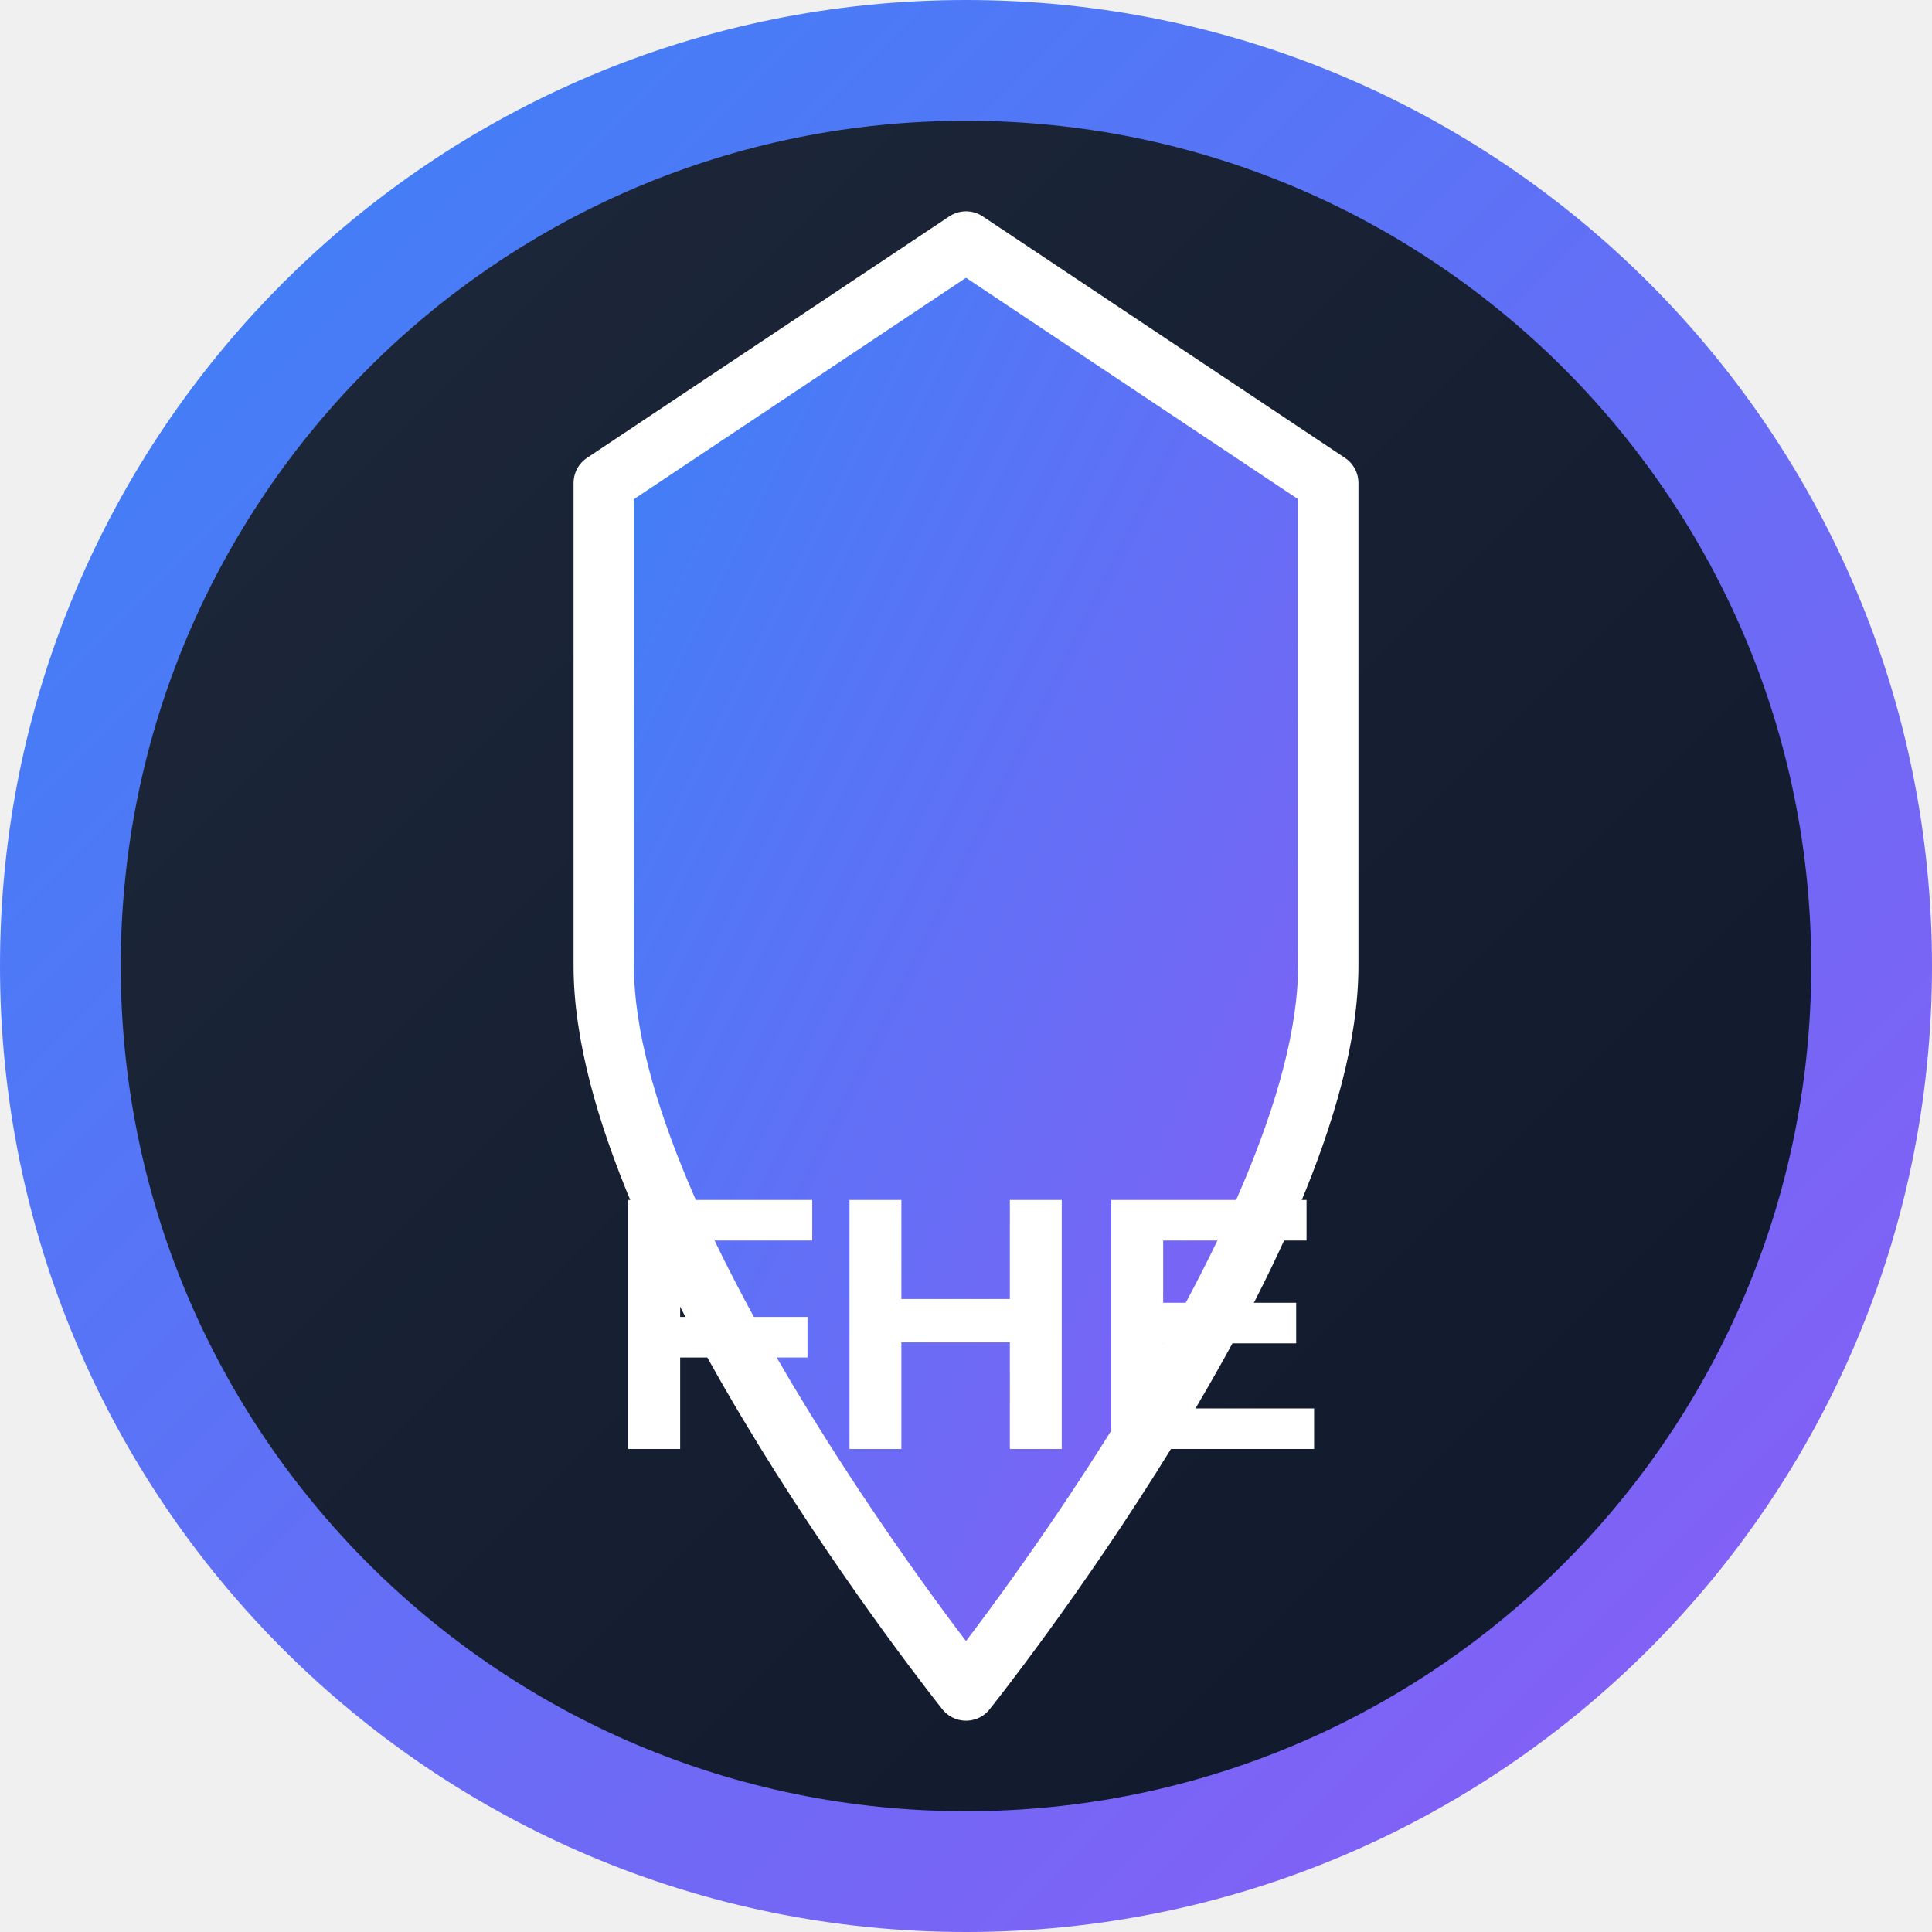
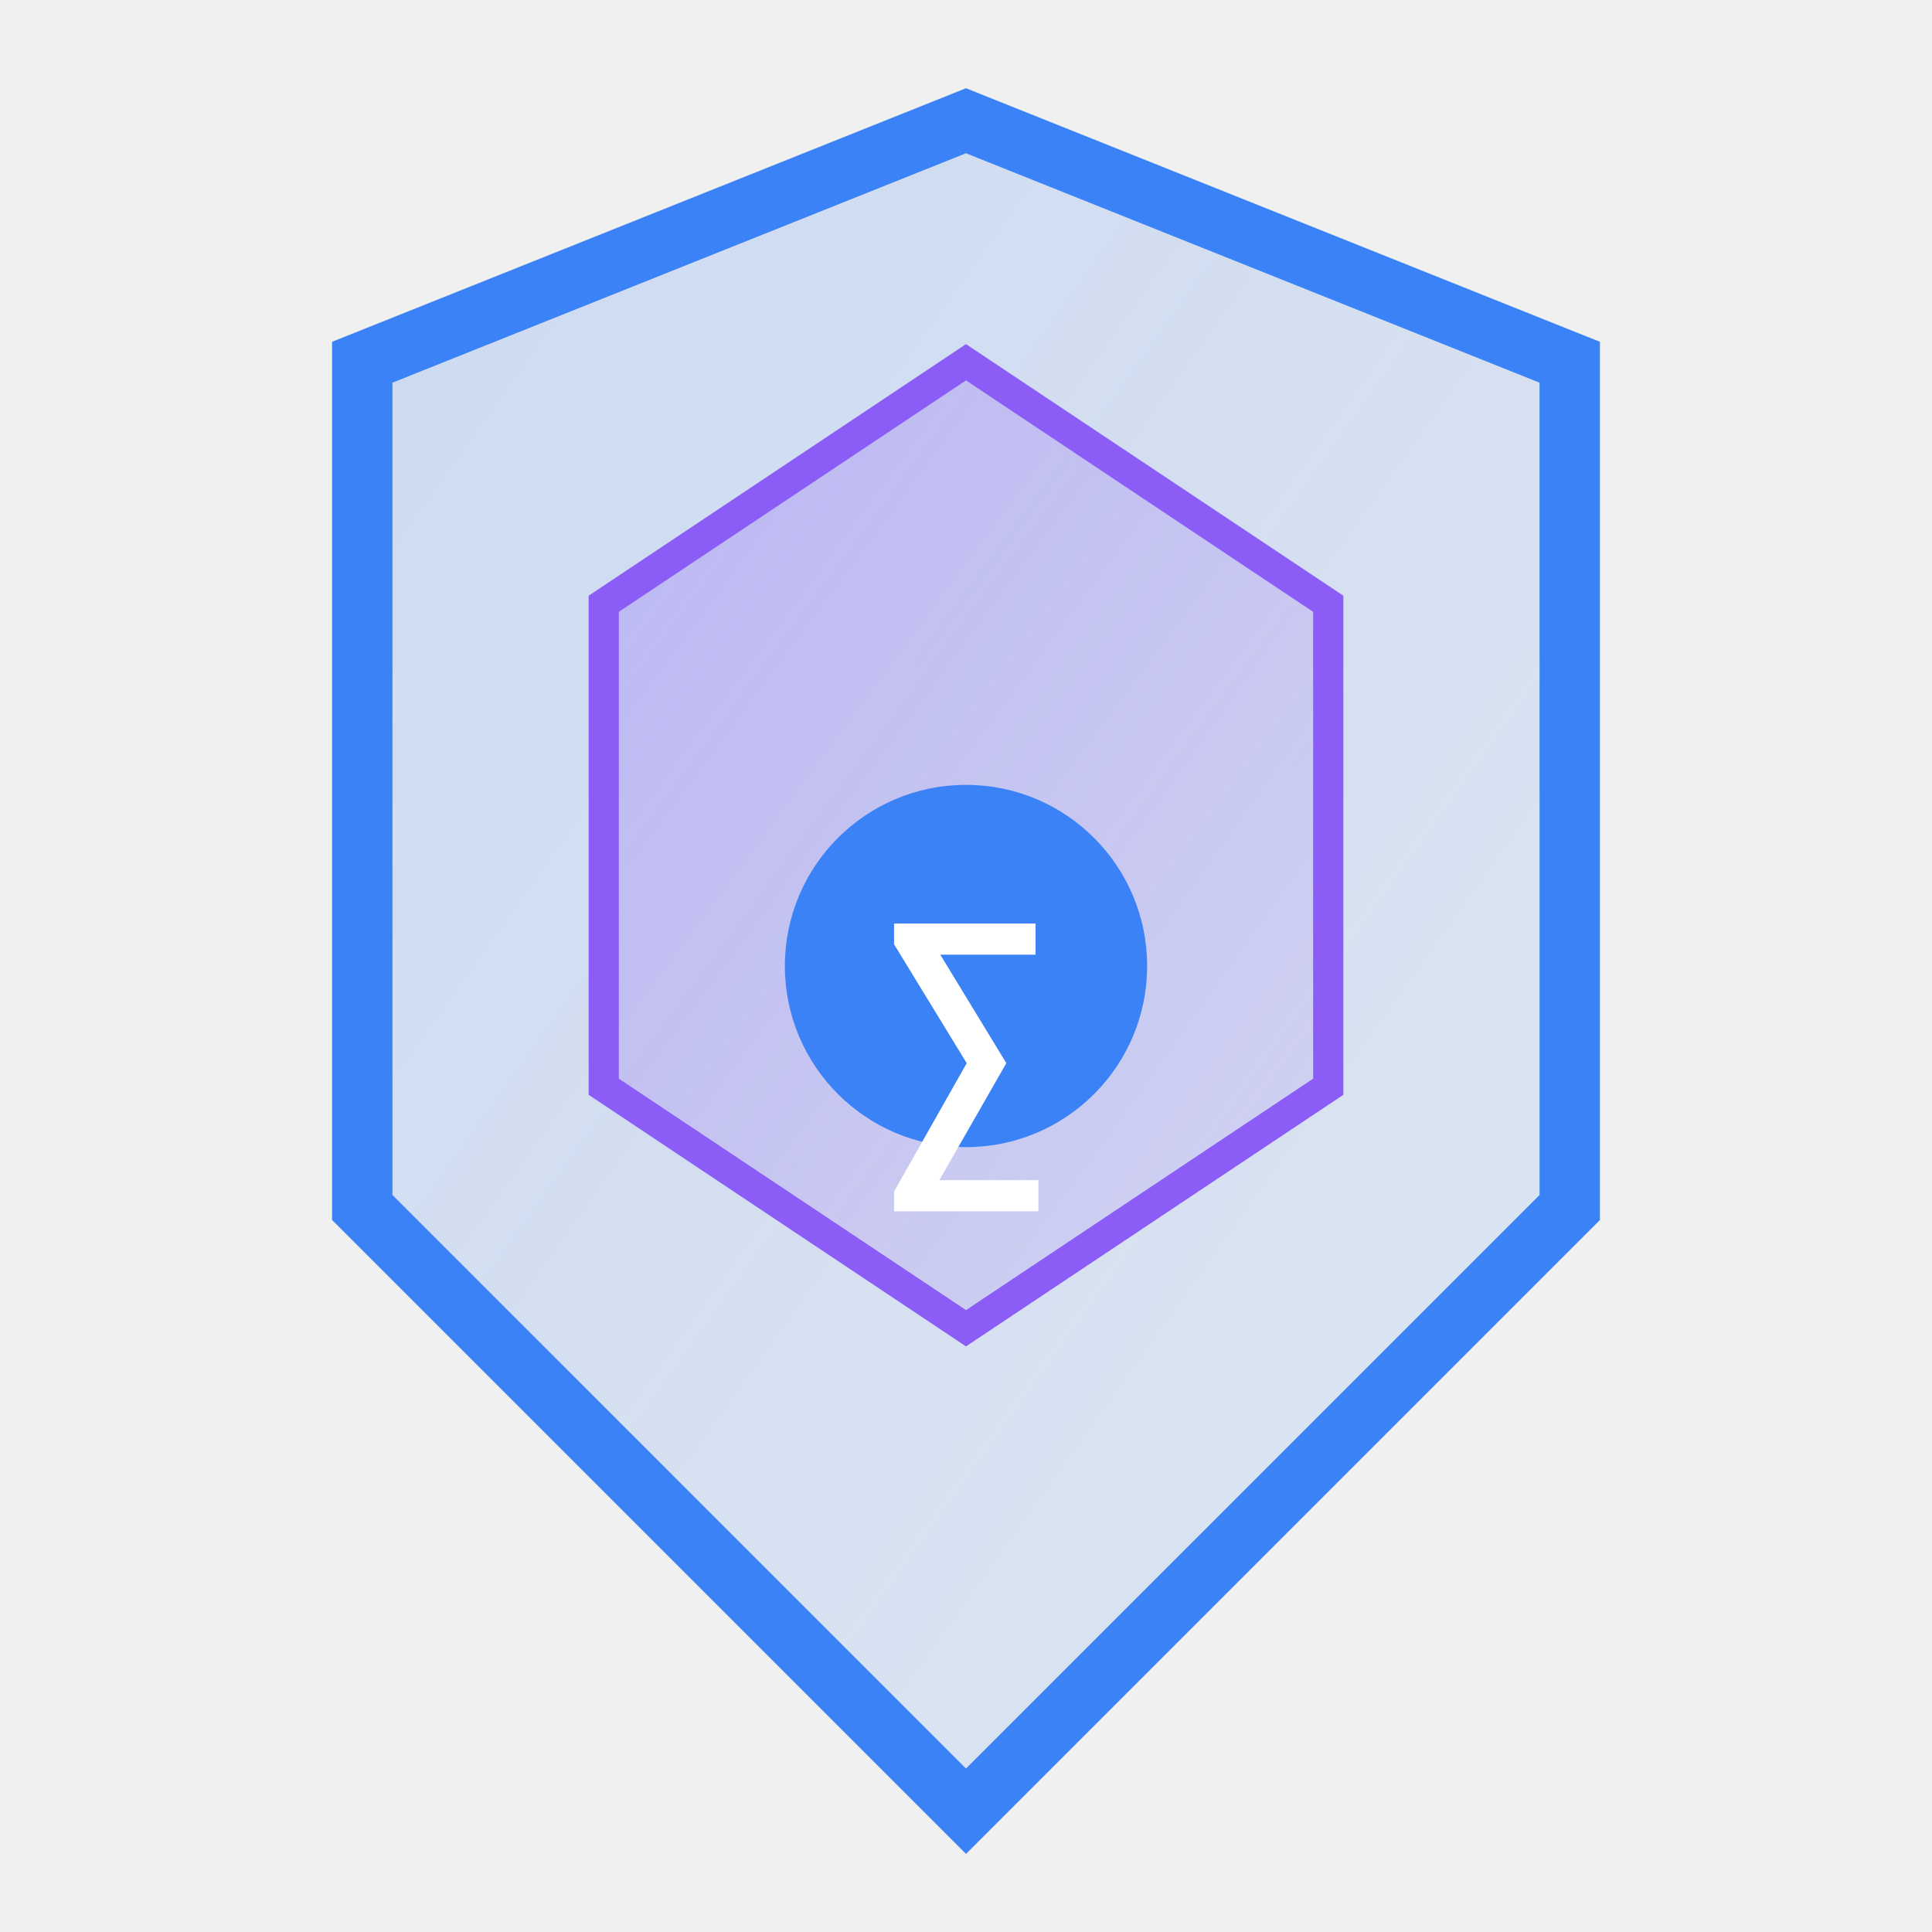
<svg xmlns="http://www.w3.org/2000/svg" width="32" height="32" viewBox="0 0 32 32" fill="none">
+   <path d="M16 2L26 6V20L16 30L6 20V6L16 2Z" fill="url(#gradient1)" stroke="#3b82f6" stroke-width="1" />
+   <path d="M16 6L22 10V18L16 22L10 18V10L16 6Z" fill="url(#gradient2)" stroke="#8b5cf6" stroke-width="0.5" />
+   <circle cx="16" cy="16" r="3" fill="#3b82f6" />
+   <text x="16" y="19" text-anchor="middle" font-size="5" fill="white" font-family="monospace" font-weight="bold">
+     ∑
+   </text>
  <defs>
-     <linearGradient id="shieldGradient" x1="0%" y1="0%" x2="100%" y2="100%">
-       <stop offset="0%" style="stop-color:#3b82f6;stop-opacity:1" />
-       <stop offset="100%" style="stop-color:#8b5cf6;stop-opacity:1" />
+     <linearGradient id="gradient1" x1="0%" y1="0%" x2="100%" y2="100%">
+       <stop offset="0%" stop-color="#3b82f6" stop-opacity="0.2" />
+       <stop offset="100%" stop-color="#3b82f6" stop-opacity="0.1" />
    </linearGradient>
-     <linearGradient id="backgroundGradient" x1="0%" y1="0%" x2="100%" y2="100%">
-       <stop offset="0%" style="stop-color:#1e293b;stop-opacity:1" />
-       <stop offset="100%" style="stop-color:#0f172a;stop-opacity:1" />
+     <linearGradient id="gradient2" x1="0%" y1="0%" x2="100%" y2="100%">
+       <stop offset="0%" stop-color="#8b5cf6" stop-opacity="0.3" />
+       <stop offset="100%" stop-color="#8b5cf6" stop-opacity="0.1" />
    </linearGradient>
  </defs>
-   <circle cx="16" cy="16" r="15" fill="url(#backgroundGradient)" stroke="url(#shieldGradient)" stroke-width="2" />
-   <path d="M16 4L22 8V16C22 20.5 16 28 16 28S10 20.5 10 16V8L16 4Z" fill="url(#shieldGradient)" stroke="white" stroke-width="1" stroke-linejoin="round" />
-   <text x="16" y="24" font-family="Arial, sans-serif" font-size="6" font-weight="bold" text-anchor="middle" fill="white">FHE</text>
</svg>
